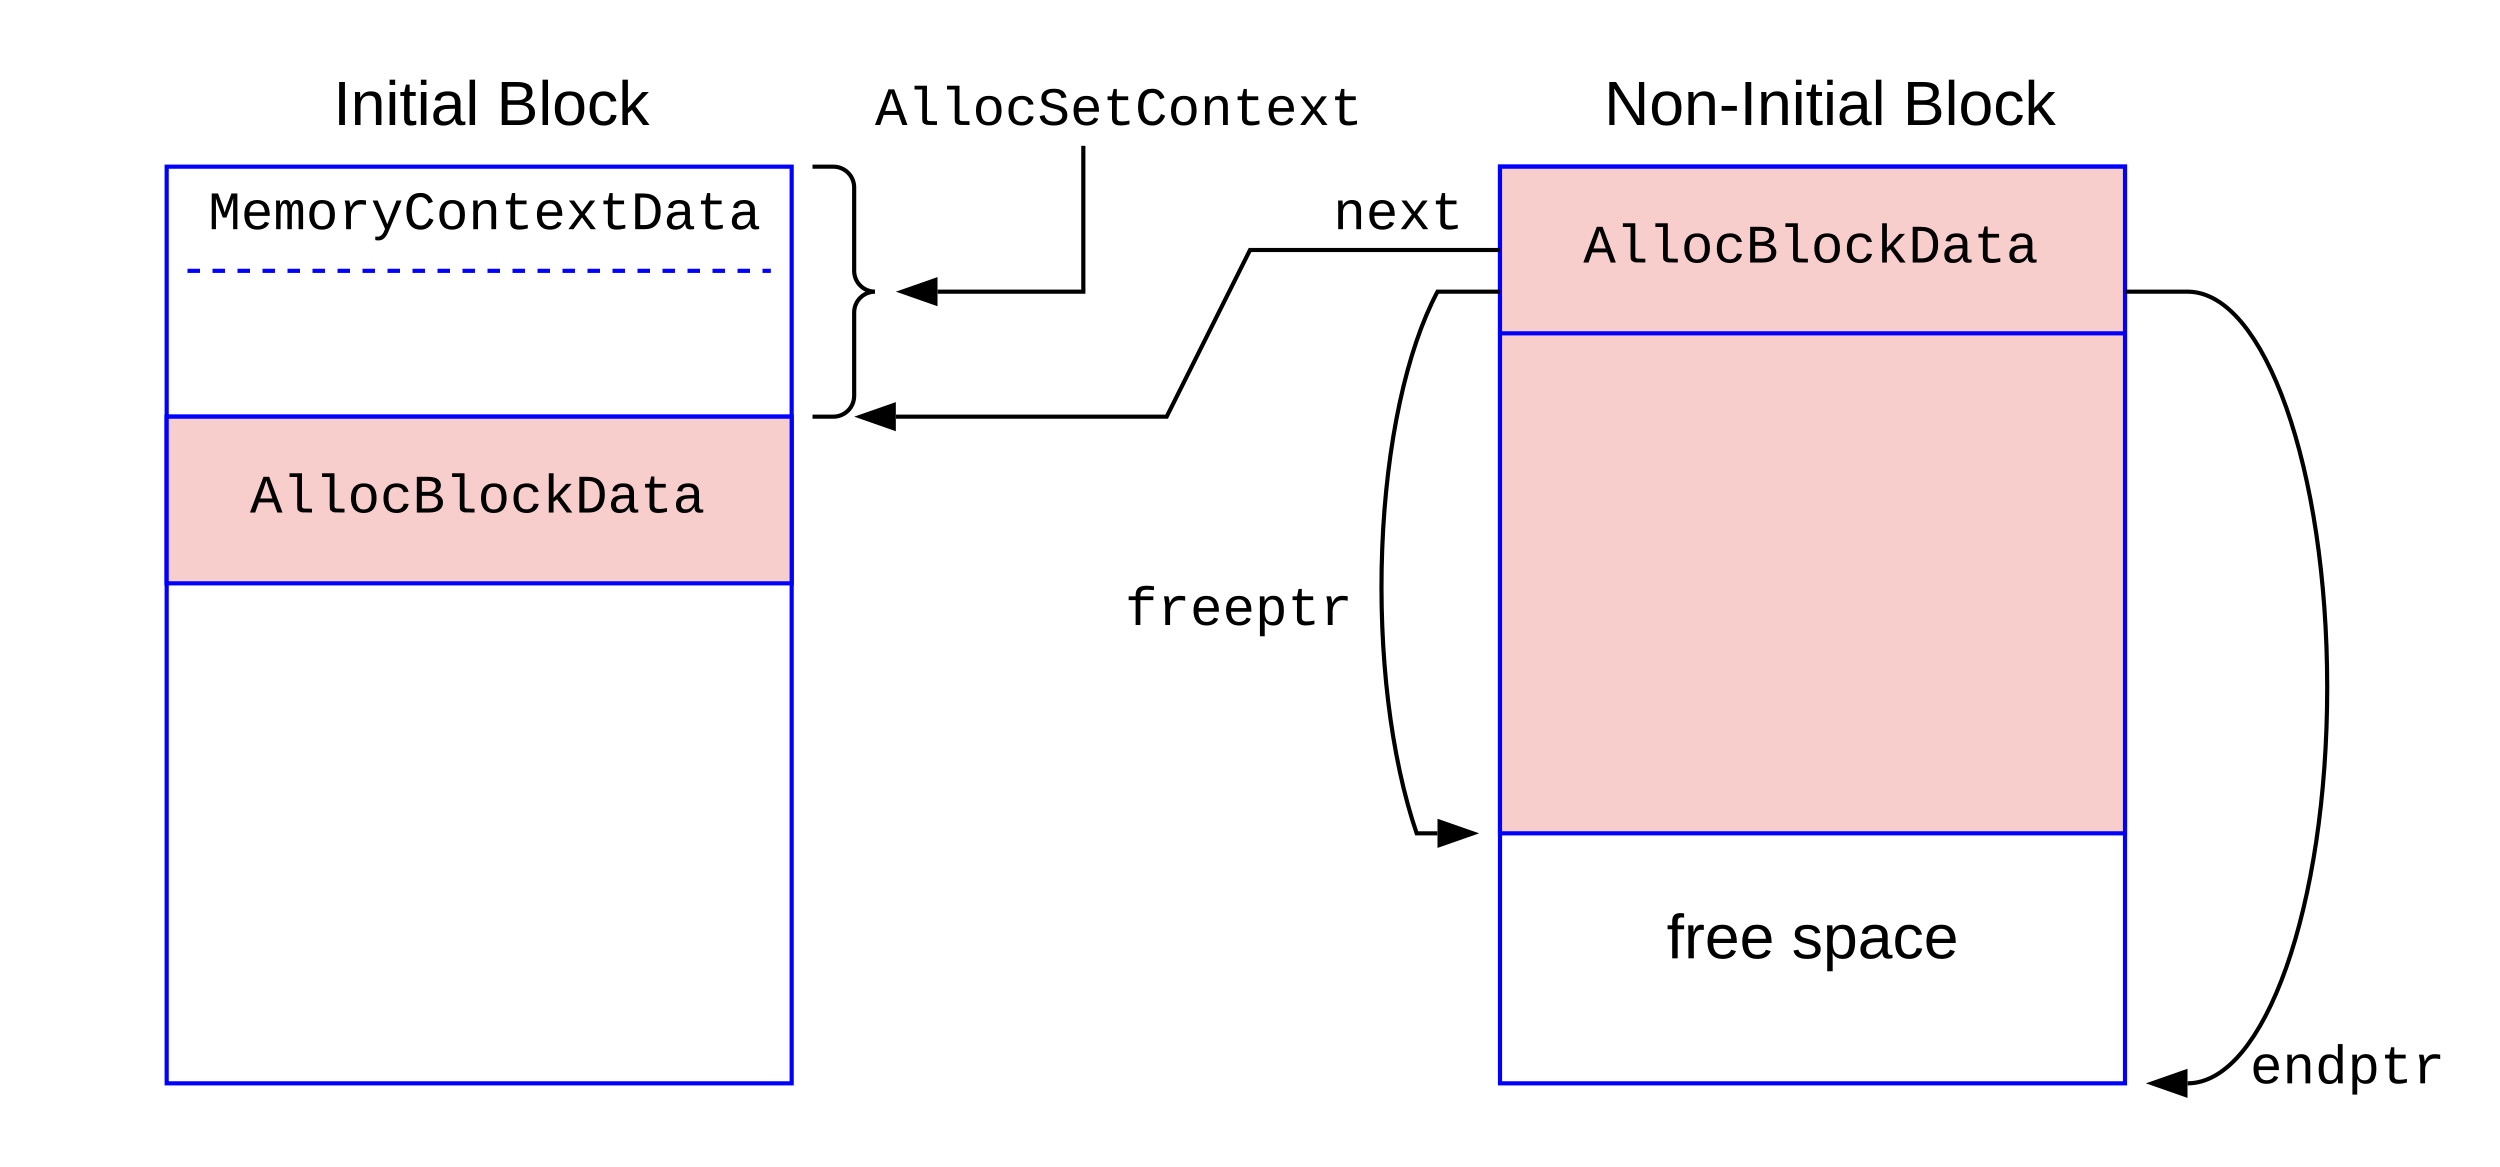
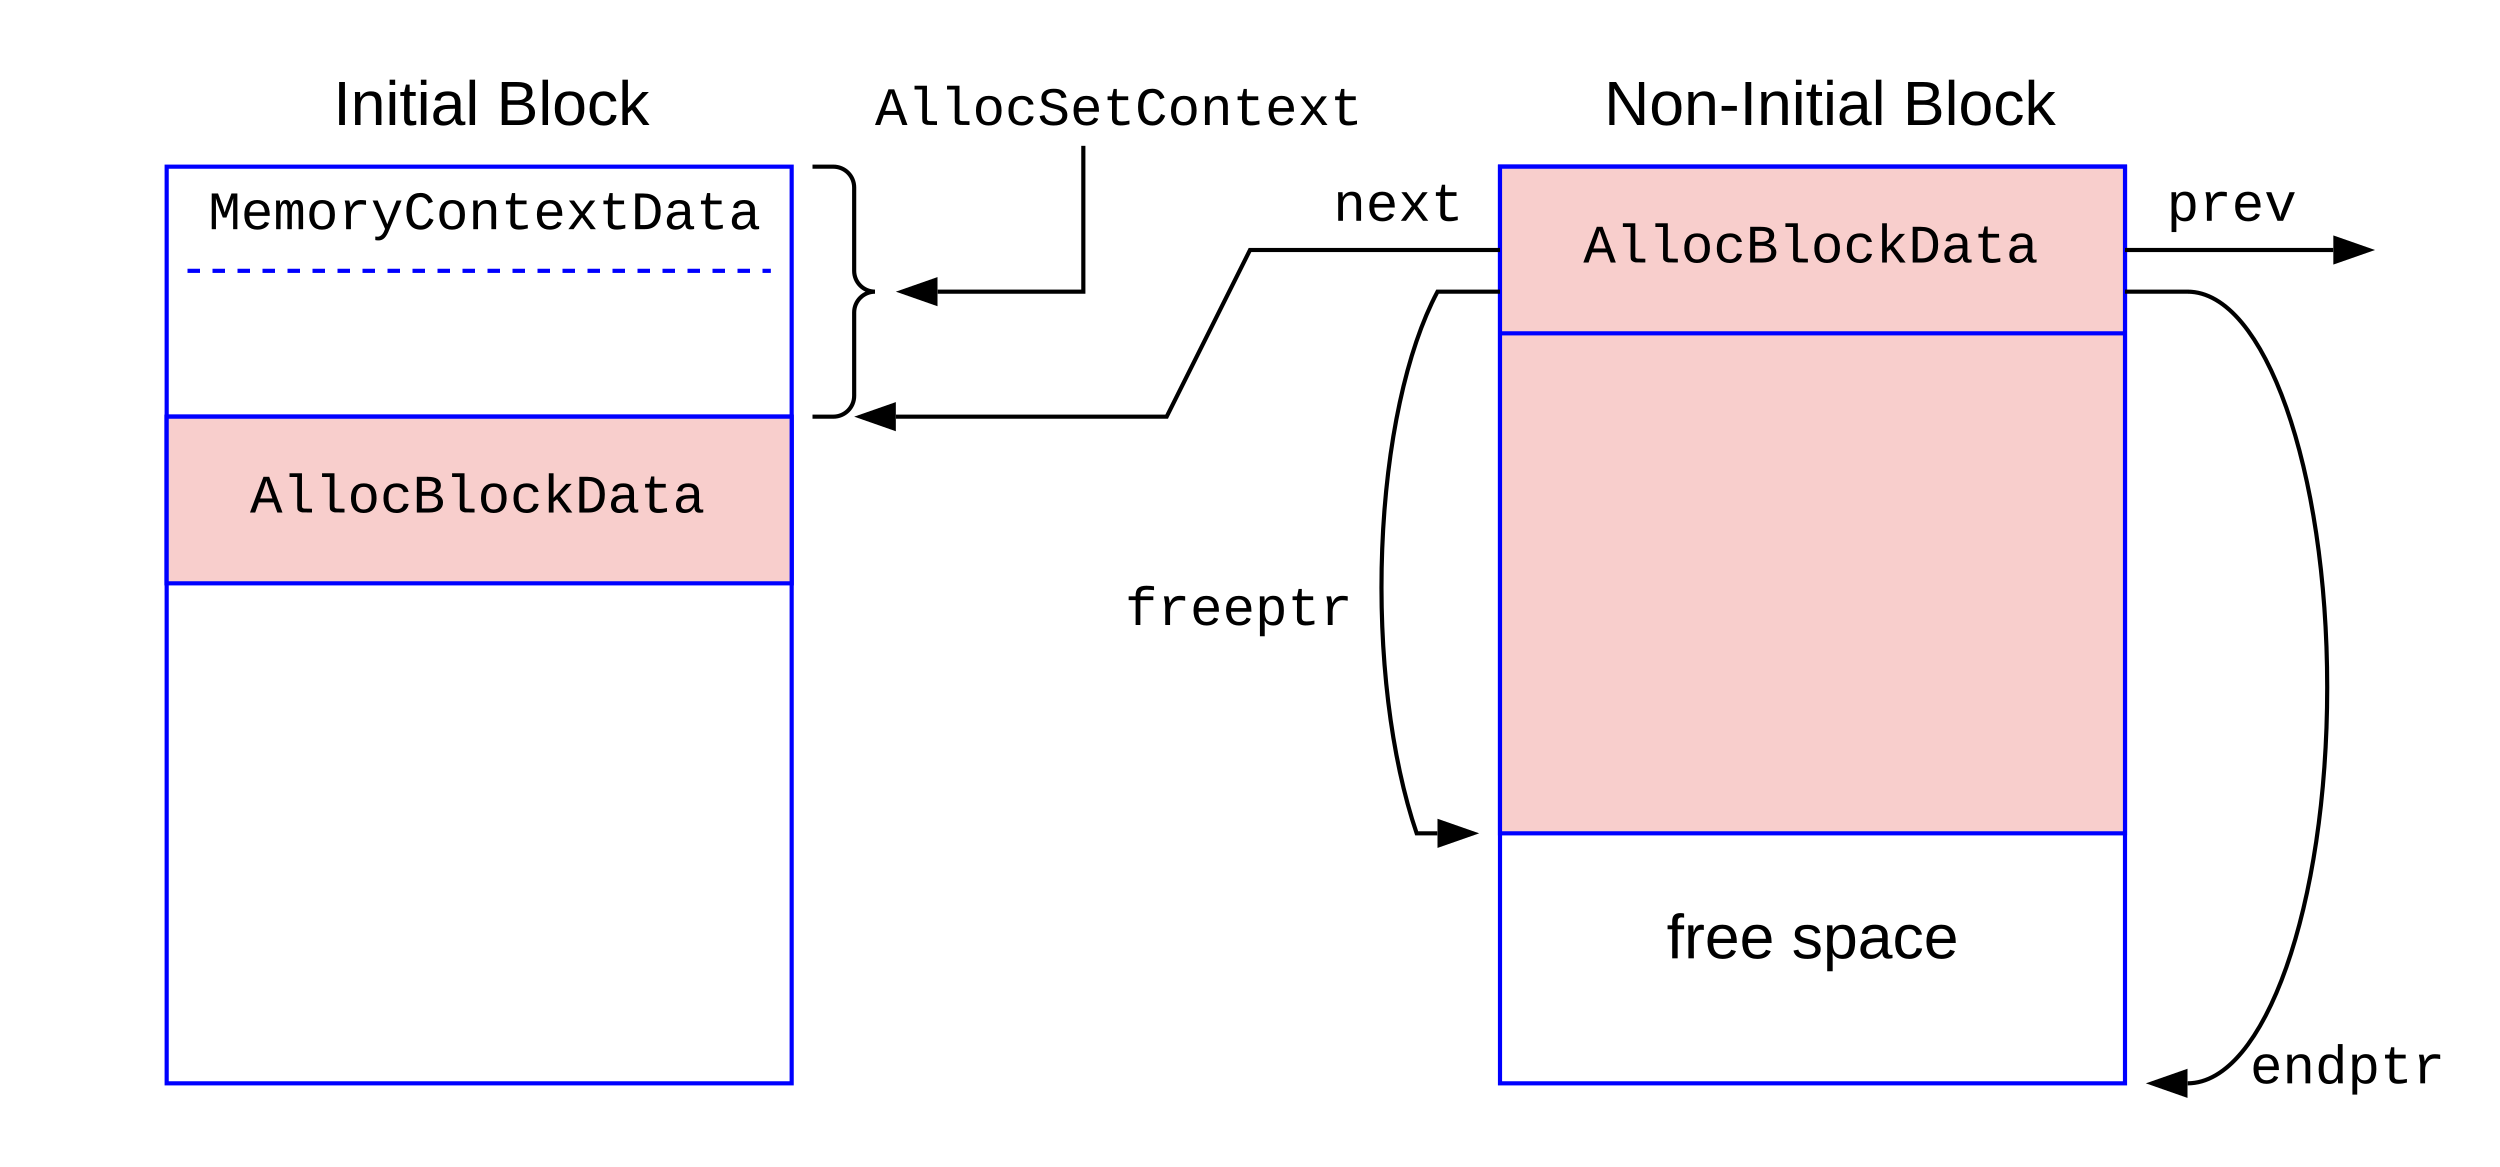
<svg xmlns="http://www.w3.org/2000/svg" version="1.1" width="600" height="280">
  <defs>
    <marker id="arrowhead" markerWidth="10" markerHeight="7" refX="0" refY="3.5" orient="auto">
      <polygon points="0 0, 10 3.5, 0 7" />
    </marker>
  </defs>
  <text x="80" y="30" style="font-size:15px;font-family:'Arial'">Initial Block</text>
  <text x="385" y="30" style="font-size:15px;font-family:'Arial'">Non-Initial Block</text>
  <text x="50" y="55" style="font-size:13px;font-family:'Courier New'">MemoryContextData</text>
  <rect x="40" y="40" width="150" height="220" style="fill:none;stroke:#0000FF;stroke-width:1" />
  <path d="M 45 65 h 140" stroke="#0000FF" stroke-width="1" stroke-dasharray="3,3" fill="none" />
  <path d="M 40 100 h 150" stroke="#0000FF" stroke-width="1" fill="none" />
  <path d="M 195 40 h 5 a 5 5 0 0 1 5 5 v 20 a 5 5 0 0 0 5 5 a 5 5 0 0 0 -5 5 v 20 a 5 5 0 0 1 -5 5 h -5" stroke="#000000" stroke-width="1" fill="none" />
  <text x="210" y="30" style="font-size:13px;font-family:'Courier New'">AllocSetContext</text>
  <path d="M 260 35 V 70 H 225" stroke="#000000" stroke-width="1" fill="none" marker-end="url(#arrowhead)" />
  <rect x="40" y="100" width="150" height="40" style="fill:rgb(248,206,204);stroke:#0000FF;stroke-width:1" />
  <text x="60" y="123" style="font-size:13px;font-family:'Courier New'">AllocBlockData</text>
  <rect x="360" y="40" width="150" height="220" style="fill:none;stroke:#0000FF;stroke-width:1" />
  <rect x="360" y="40" width="150" height="160" style="fill:rgb(248,206,204);stroke:#0000FF;stroke-width:1" />
  <path d="M 360 80 h 150" stroke="#0000FF" stroke-width="1" fill="none" />
  <text x="380" y="63" style="font-size:13px;font-family:'Courier New'">AllocBlockData</text>
  <path d="M 360 70 H 345 A 30 85 0 0 0 340 200 h5" stroke="#000000" stroke-width="1" fill="none" marker-end="url(#arrowhead)" />
  <path d="M 360 60 H 300 L 280 100 H 215" stroke="#000000" stroke-width="1" fill="none" marker-end="url(#arrowhead)" />
-   <text x="320" y="55" style="font-size:13px;font-family:'Courier New'">next</text>
+   <text x="320" y="53" style="font-size:13px;font-family:'Courier New'">next</text>
+   <path d="M 510 60 h 50" stroke="#000000" stroke-width="1" fill="none" marker-end="url(#arrowhead)" />
+   <text x="520" y="53" style="font-size:13px;font-family:'Courier New'">prev</text>
  <path d="M 510 70 H 525 A 30 85 0 0 1 525 260" stroke="#000000" stroke-width="1" fill="none" marker-end="url(#arrowhead)" />
  <text x="400" y="230" style="font-size:15px;font-family:'Arial'">free space</text>
  <text x="270" y="150" style="font-size:13px;font-family:'Courier New'">freeptr</text>
  <text x="540" y="260" style="font-size:13px;font-family:'Courier New'">endptr</text>
</svg>
